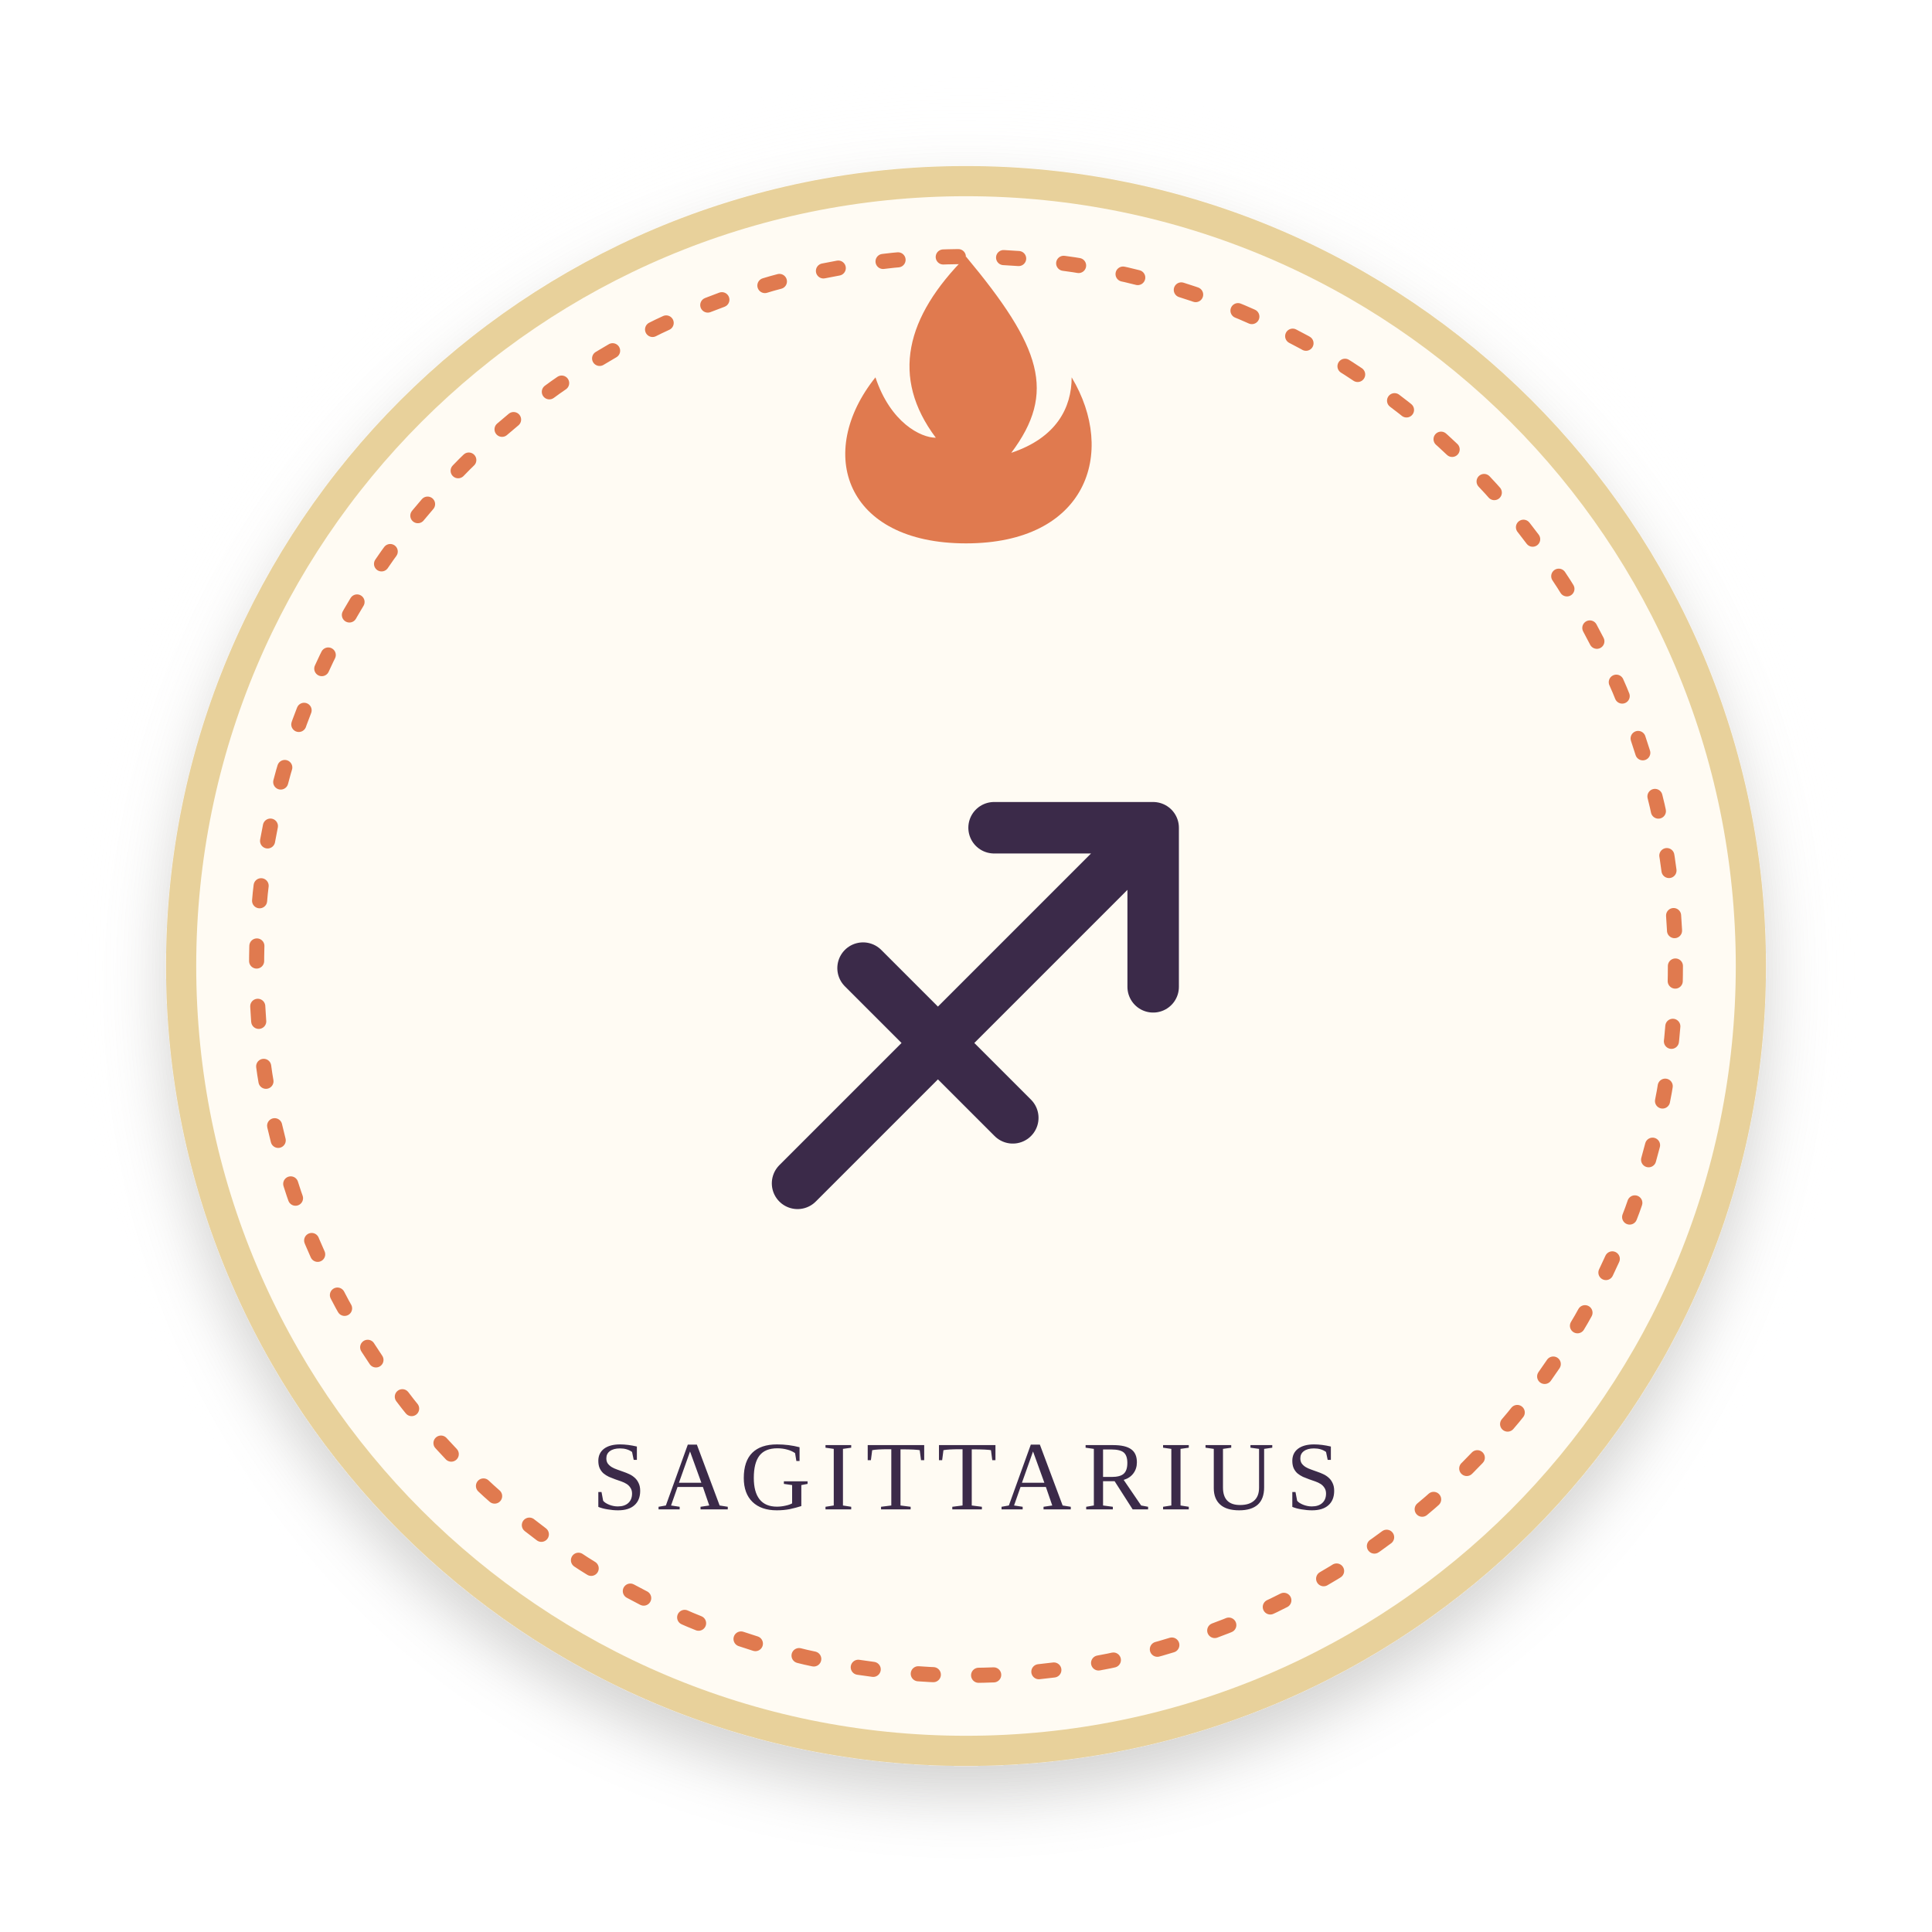
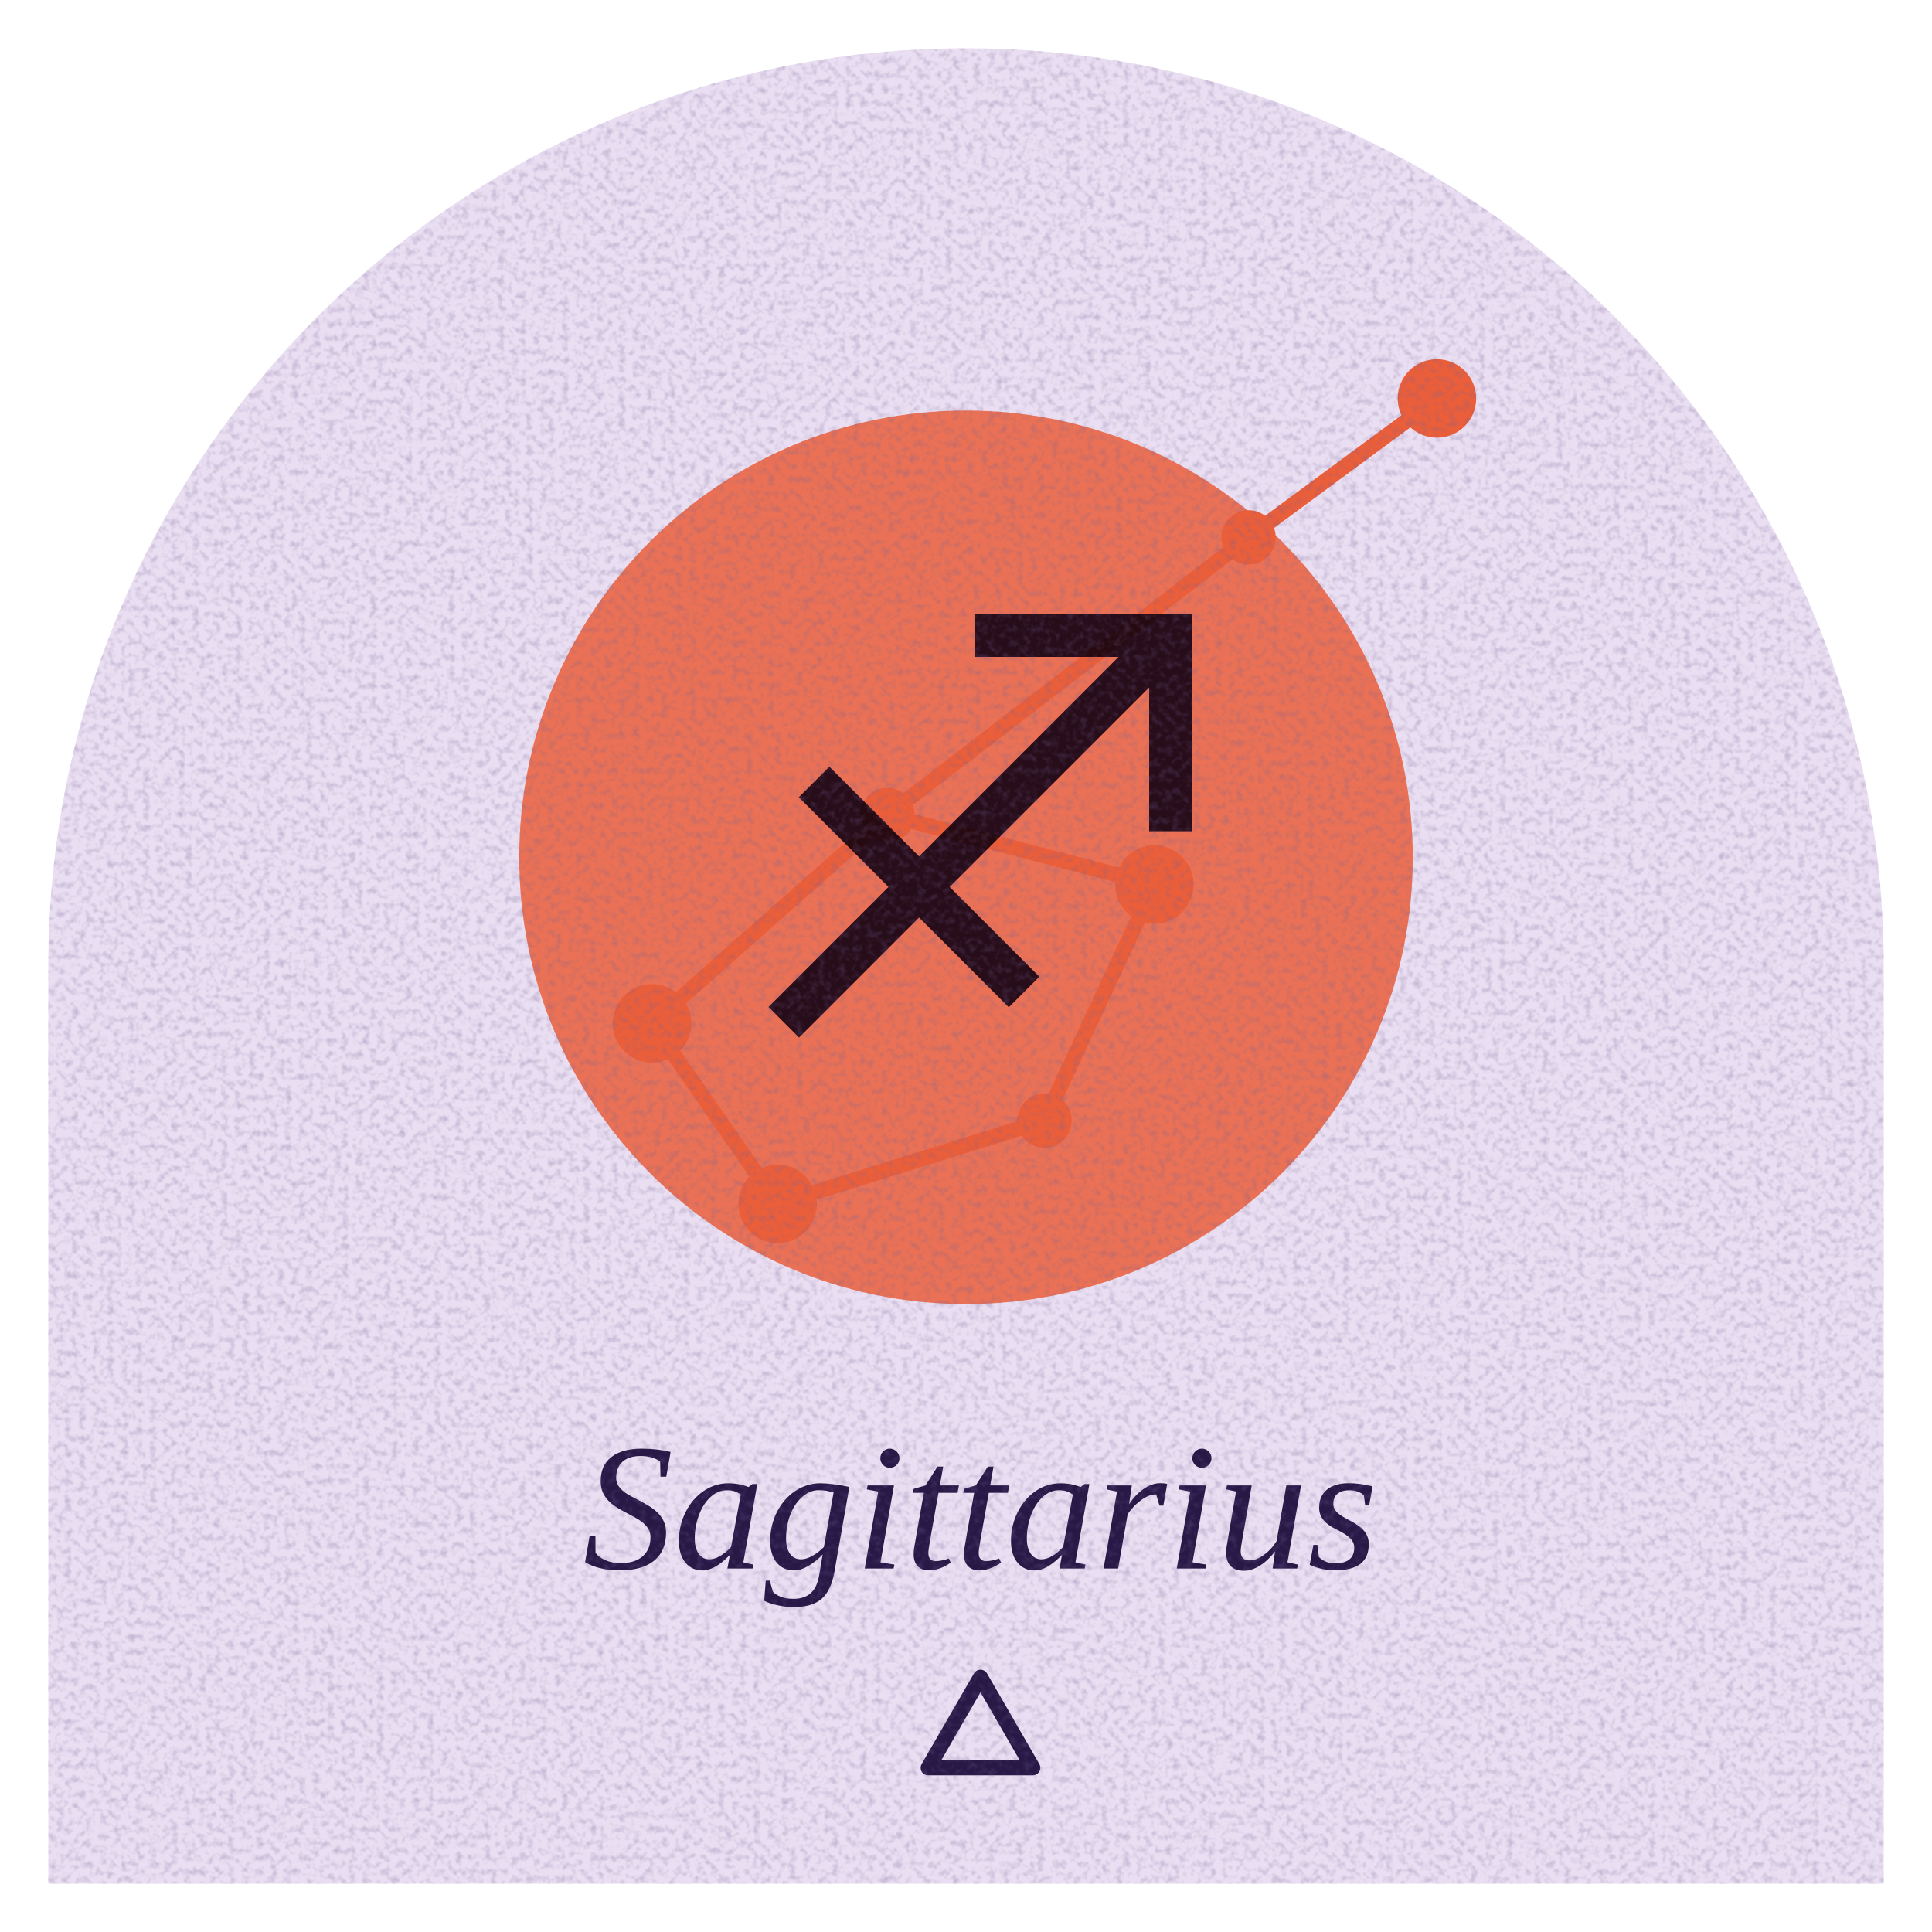
- <svg xmlns="http://www.w3.org/2000/svg" width="256" height="256" viewBox="0 0 256 256" role="img" aria-labelledby="title desc">
+ <svg xmlns="http://www.w3.org/2000/svg" width="320" height="320" viewBox="0 0 320 320" role="img" aria-labelledby="zo-sagittarius-t zo-sagittarius-d">
  <defs>
-     <radialGradient id="halo">
-       <stop stop-color="#fff" stop-opacity=".92" />
-       <stop offset=".55" stop-color="#F6E6C7" stop-opacity=".45" />
-       <stop offset="1" stop-color="#fff" stop-opacity="0" />
-     </radialGradient>
-     <linearGradient id="petal" x1="0" y1="0" x2="0" y2="1">
-       <stop stop-color="#E07A4F" stop-opacity=".95" />
-       <stop offset="1" stop-color="#3B2A4A" />
-     </linearGradient>
-     <filter id="shadow" x="-20%" y="-20%" width="140%" height="150%">
-       <feGaussianBlur in="SourceAlpha" stdDeviation="4" />
-       <feOffset dy="4" />
-       <feComponentTransfer>
-         <feFuncA type="linear" slope=".17" />
-       </feComponentTransfer>
-       <feMerge>
-         <feMergeNode />
-         <feMergeNode in="SourceGraphic" />
-       </feMerge>
+     <clipPath id="zo-sagittarius-clip">
+       <path d="M8 312 V160 A152 152 0 0 1 312 160 V312Z" />
+     </clipPath>
+     <filter id="zo-sagittarius-grain" x="0" y="0" width="100%" height="100%">
+       <feTurbulence type="fractalNoise" baseFrequency=".85" numOctaves="2" seed="98" />
+       <feColorMatrix type="matrix" values="0 0 0 0 .17 0 0 0 0 .11 0 0 0 0 .29 0 0 0 -1.4 .78" />
    </filter>
  </defs>
-   <circle cx="128" cy="128" r="122" fill="url(#halo)" />
-   <g filter="url(#shadow)">
-     <circle cx="128" cy="128" r="104" fill="#FFFBF3" stroke="#E8D19B" stroke-width="4" />
-     <circle cx="128" cy="128" r="94" fill="none" stroke="#E07A4F" stroke-width="2" stroke-dasharray="2 6" stroke-linecap="round" />
-     <path d="M128 34C138 46 140 52 134 60C140 58 142 54 142 50C148 60 144 72 128 72C112 72 108 60 116 50C118 56 122 58 124 58C118 50 120 42 128 34Z" fill="#E07A4F" />
-     <g transform="translate(128 132) scale(.62) translate(-128 -128)">
-       <path d="M92 168L166 94M134 92H168V126M106 122L138 154" fill="none" stroke="#3B2A4A" stroke-width="11" stroke-linecap="round" stroke-linejoin="round" />
+   <g clip-path="url(#zo-sagittarius-clip)">
+     <g fill="#EADFF2">
+       <path d="M8 312 V160 A152 152 0 0 1 312 160 V312Z" />
    </g>
-     <text x="128" y="200" text-anchor="middle" font-family="Georgia, 'Times New Roman', serif" font-size="13" letter-spacing="1.5" fill="#3B2A4A">SAGITTARIUS</text>
+     <g style="mix-blend-mode:multiply">
+       <circle cx="160" cy="142" r="74" fill="#FF6B3D" opacity=".85" />
+       <line x1="108" y1="169.5" x2="147" y2="135" stroke="#FF6B3D" stroke-width="2.5" stroke-linecap="round" />
+       <line x1="147" y1="135" x2="191.2" y2="146.5" stroke="#FF6B3D" stroke-width="2.5" stroke-linecap="round" />
+       <line x1="191.2" y1="146.5" x2="173" y2="185.6" stroke="#FF6B3D" stroke-width="2.5" stroke-linecap="round" />
+       <line x1="173" y1="185.6" x2="128.8" y2="199.4" stroke="#FF6B3D" stroke-width="2.5" stroke-linecap="round" />
+       <line x1="128.8" y1="199.4" x2="108" y2="169.5" stroke="#FF6B3D" stroke-width="2.5" stroke-linecap="round" />
+       <line x1="147" y1="135" x2="206.8" y2="89" stroke="#FF6B3D" stroke-width="2.5" stroke-linecap="round" />
+       <line x1="206.8" y1="89" x2="238" y2="66" stroke="#FF6B3D" stroke-width="2.5" stroke-linecap="round" />
+       <circle cx="108" cy="169.5" r="6.5" fill="#FF6B3D" />
+       <circle cx="147" cy="135" r="4.5" fill="#FF6B3D" />
+       <circle cx="191.2" cy="146.5" r="6.5" fill="#FF6B3D" />
+       <circle cx="173" cy="185.6" r="4.5" fill="#FF6B3D" />
+       <circle cx="128.8" cy="199.4" r="6.5" fill="#FF6B3D" />
+       <circle cx="206.8" cy="89" r="4.5" fill="#FF6B3D" />
+       <circle cx="238" cy="66" r="6.5" fill="#FF6B3D" />
+     </g>
+     <g style="mix-blend-mode:multiply" transform="translate(2.4 1.8)">
+       <text x="160" y="170" text-anchor="middle" font-family="'Apple Symbols','Segoe UI Symbol','Noto Sans Symbols 2','DejaVu Sans',serif" font-size="96" fill="#2B1B4A">♐︎</text>
+       <text x="160" y="258" text-anchor="middle" font-family="Georgia,'Times New Roman',serif" font-style="italic" font-size="30" fill="#2B1B4A">Sagittarius</text>
+       <polygon points="160,276 168.66,291 151.34,291" fill="none" stroke="#2B1B4A" stroke-width="2.5" stroke-linejoin="round" />
+     </g>
+     <rect width="320" height="320" filter="url(#zo-sagittarius-grain)" opacity=".5" />
  </g>
</svg>
